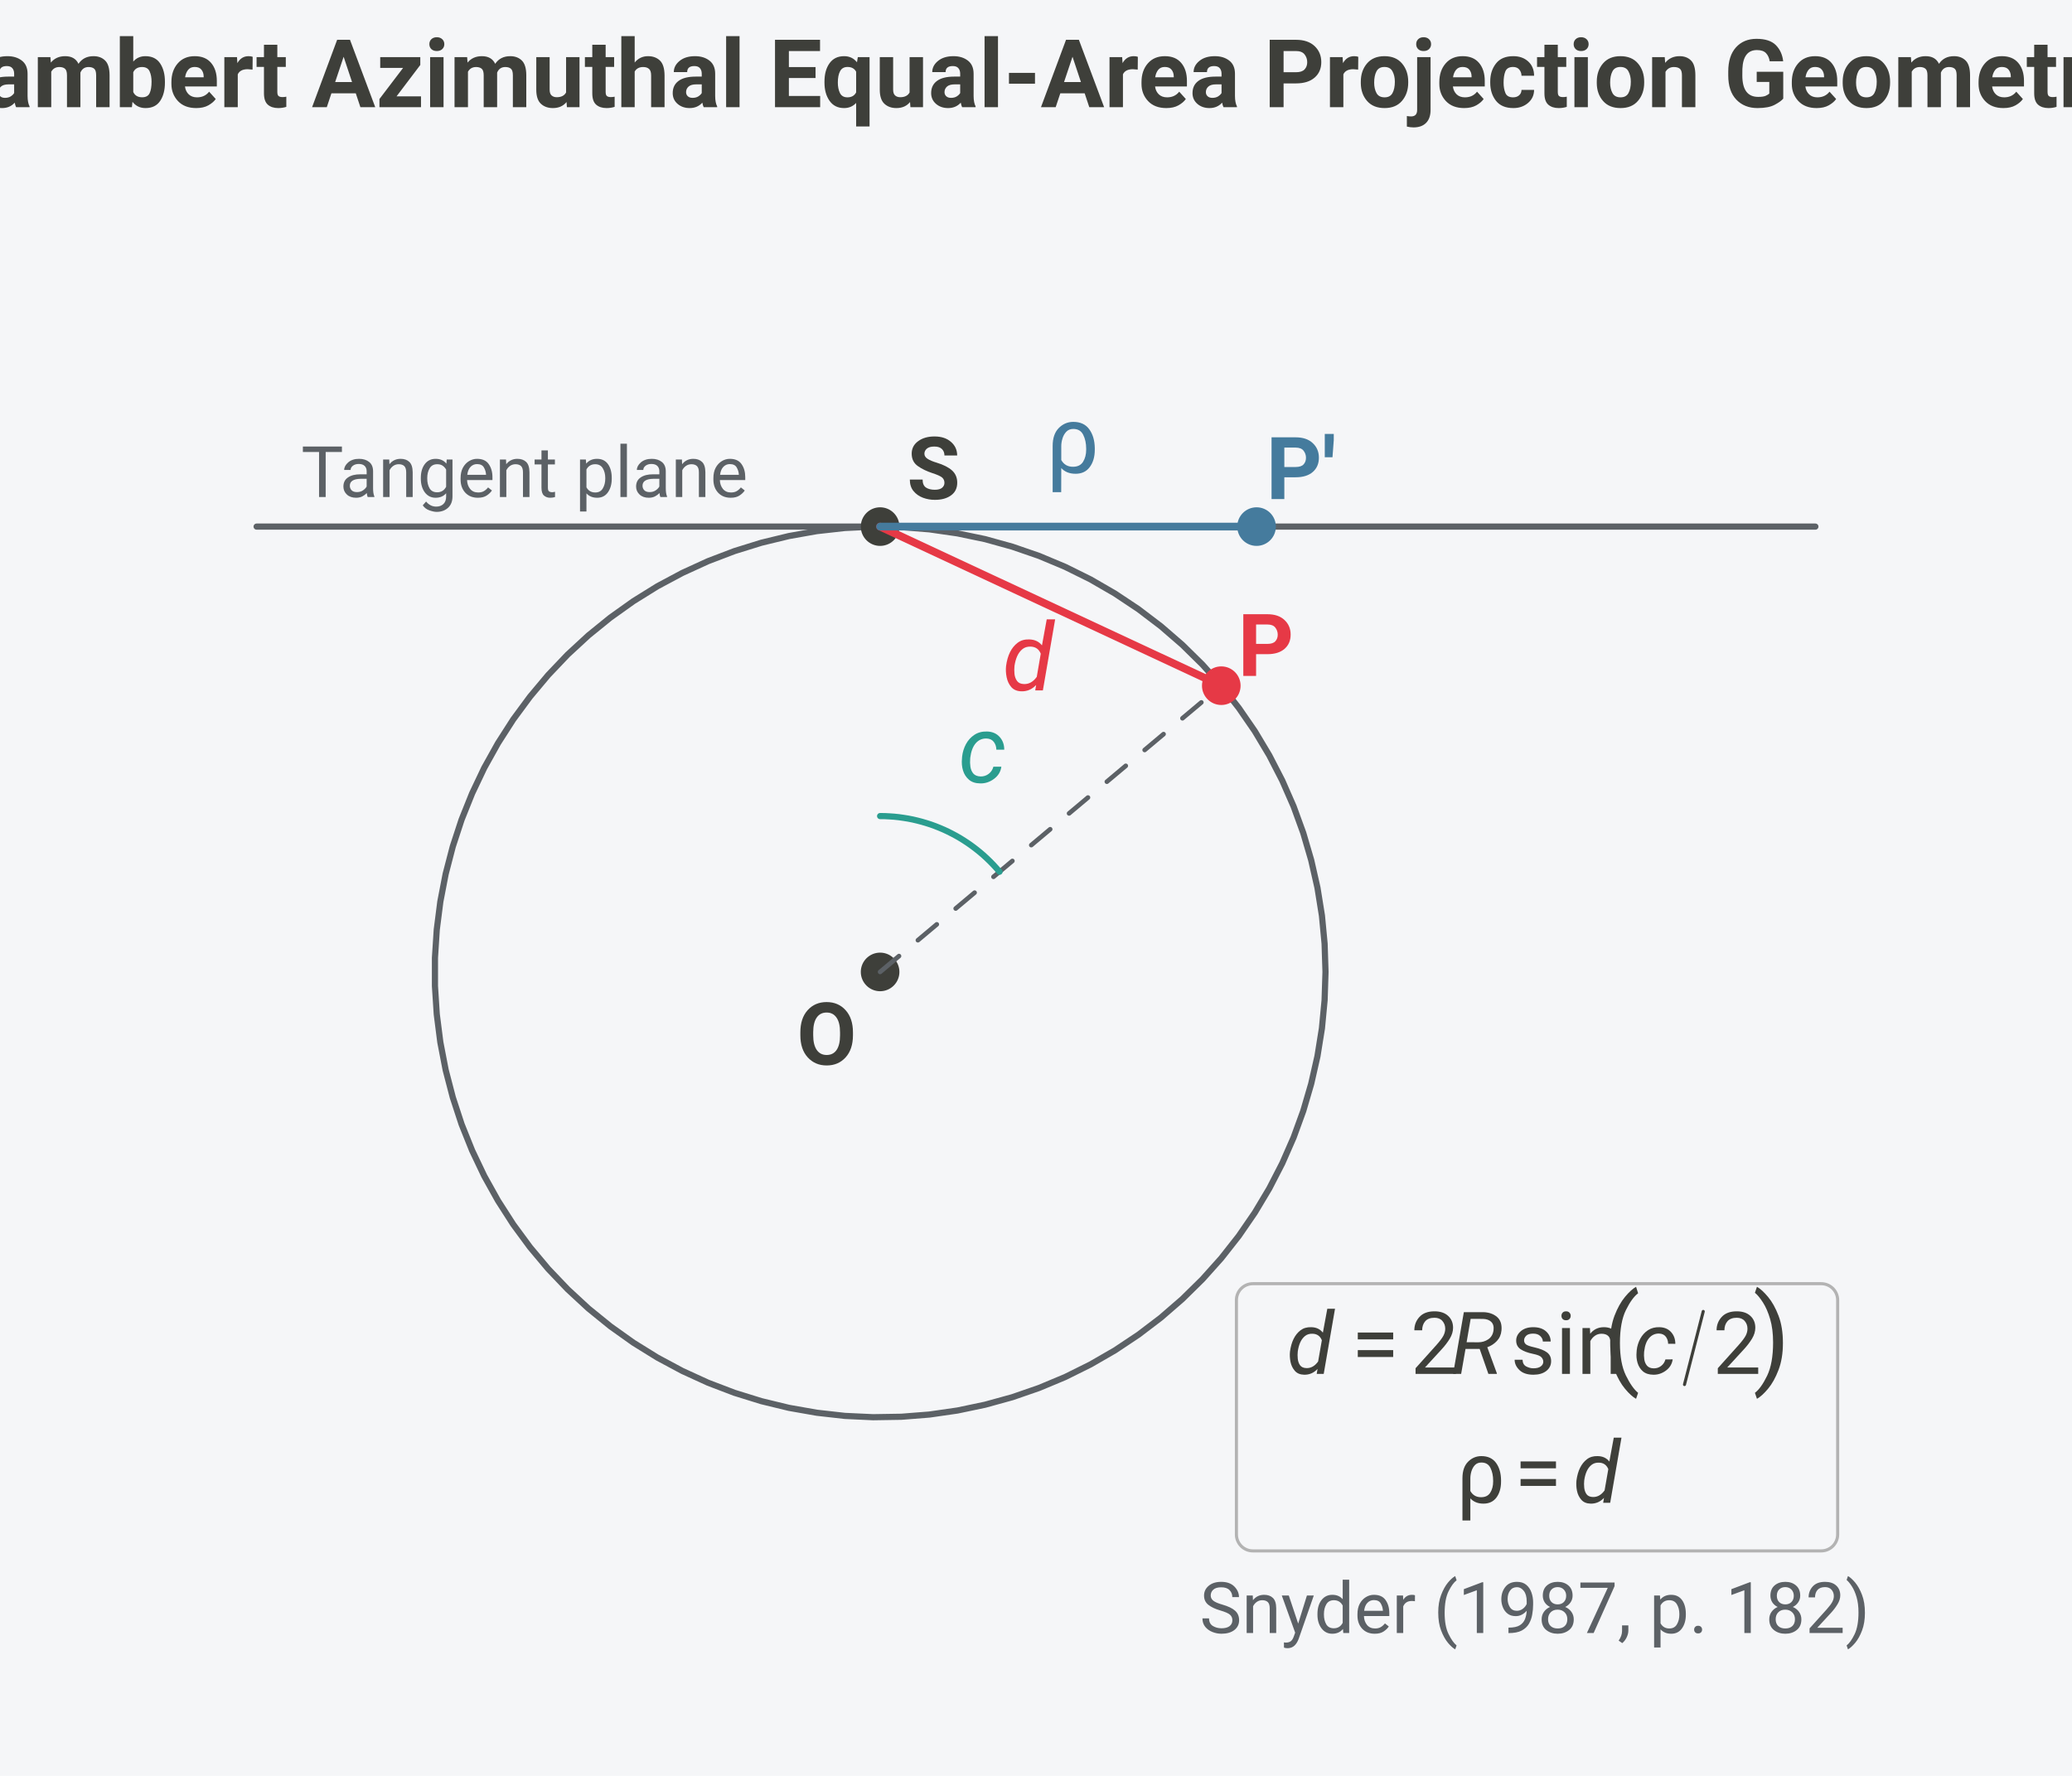
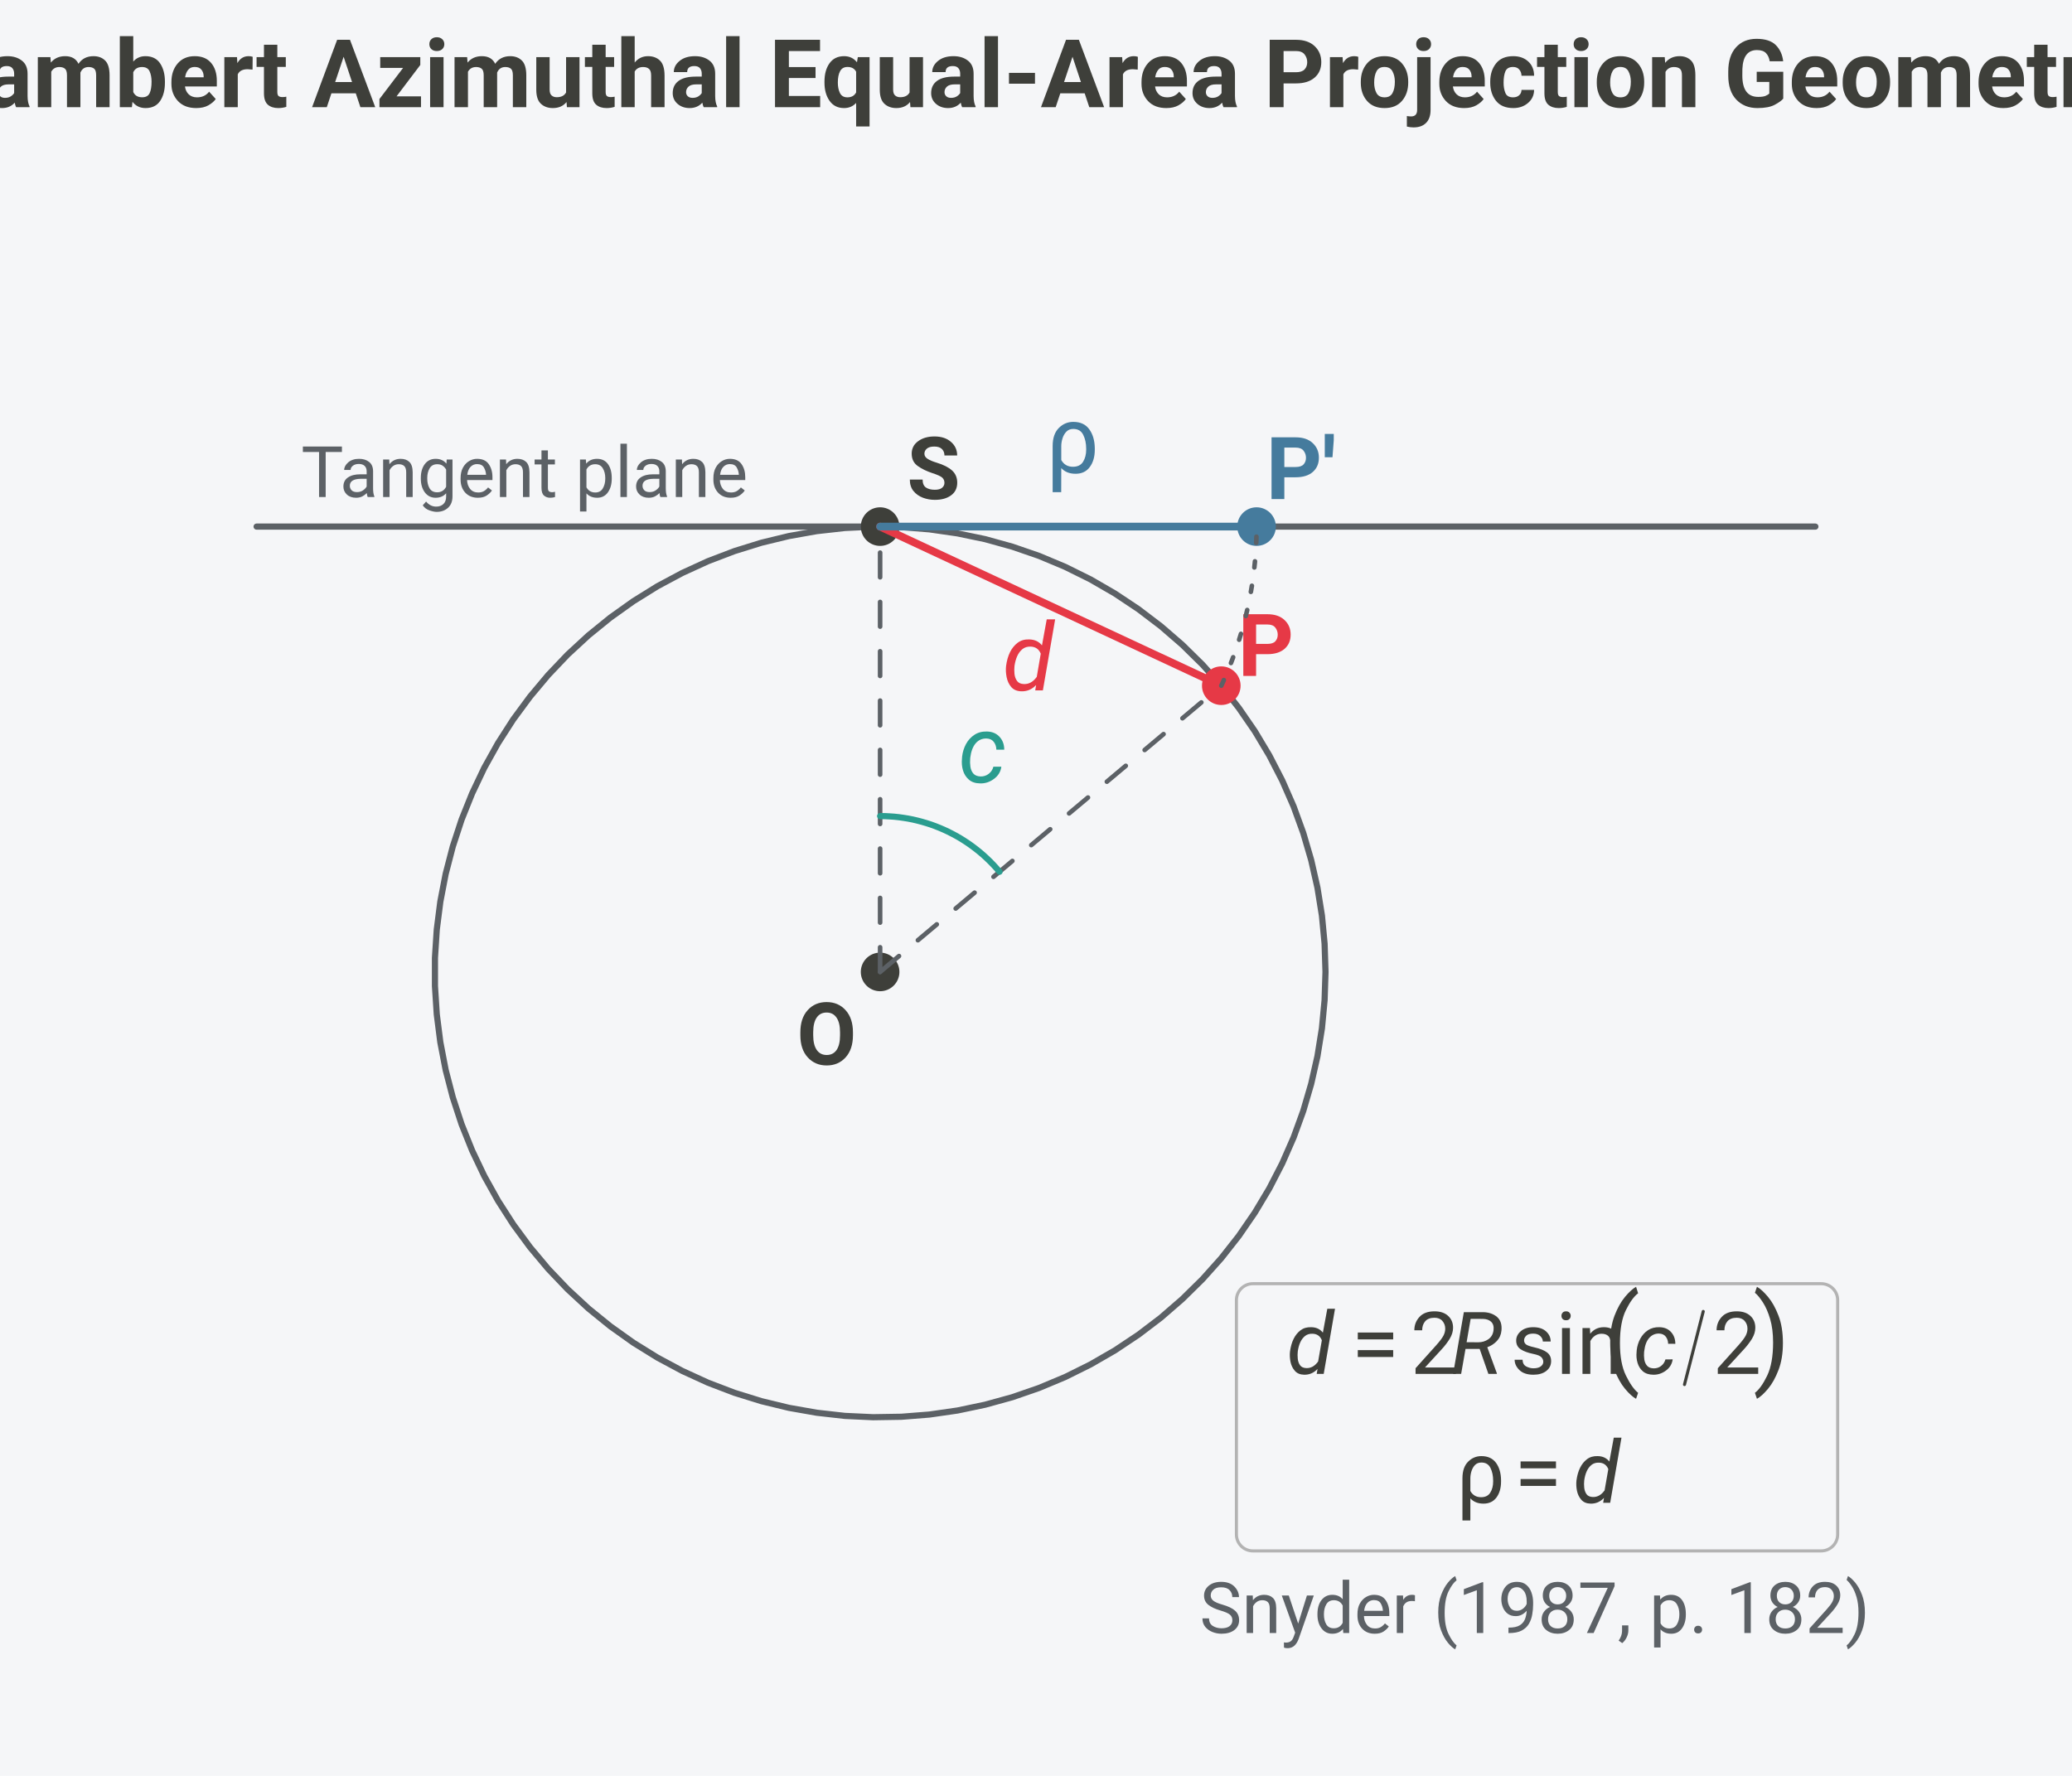
<svg xmlns="http://www.w3.org/2000/svg" width="504.00pt" height="432.00pt" viewBox="0 0 504.00 432.00">
  <g class="svglite">
    <defs>
      <style type="text/css">
    /* theme-aware-processed */
    .svglite line, .svglite polyline, .svglite polygon, .svglite path, .svglite circle {
      fill: none;
      stroke: #3E3F3A;
      stroke-linecap: round;
      stroke-linejoin: round;
      stroke-miterlimit: 10.00;
    }
    .svglite &gt; g &gt; rect {
      fill: none;
      stroke: #3E3F3A;
      stroke-linecap: round;
      stroke-linejoin: round;
      stroke-miterlimit: 10.00;
    }
    .svglite text {
      white-space: pre;
      fill: #3E3F3A;
    }
    .svglite g.glyphgroup path {
      fill: inherit;
      stroke: none;
    }
  </style>
    </defs>
    <rect class="svg-bg" width="100%" height="100%" style="stroke: none; fill: #F5F6F8;" />
    <defs>
      <clipPath id="cpMC4wMHw1MDQuMDB8MC4wMHw0MzIuMDA=">
        <rect x="0.00" y="0.00" width="504.00" height="432.00" />
      </clipPath>
    </defs>
    <g clip-path="url(#cpMC4wMHw1MDQuMDB8MC4wMHw0MzIuMDA=)">
      <text x="252.00" y="26.07" text-anchor="middle" style="font-size: 1.92em; font-weight: bold; font-family: &quot;Roboto&quot;, -apple-system, BlinkMacSystemFont, &quot;Segoe UI&quot;, system-ui, sans-serif;">Lambert Azimuthal Equal-Area Projection Geometry</text>
    </g>
    <defs>
      <clipPath id="cpMTkuMjB8NDg0LjgwfDM4LjQwfDQxMi44MA==">
        <rect x="19.20" y="38.40" width="465.60" height="374.40" />
      </clipPath>
    </defs>
    <g clip-path="url(#cpMTkuMjB8NDg0LjgwfDM4LjQwfDQxMi44MA==)">
      <polyline points="322.42,236.43 322.20,229.56 321.55,222.72 320.46,215.93 318.94,209.23 317.01,202.63 314.66,196.17 311.90,189.87 308.75,183.76 305.22,177.86 301.32,172.20 297.07,166.80 292.49,161.67 287.59,156.85 282.39,152.35 276.92,148.19 271.20,144.38 265.25,140.94 259.09,137.89 252.75,135.23 246.25,132.99 239.62,131.15 232.90,129.75 226.09,128.77 219.24,128.22 212.36,128.11 205.50,128.44 198.67,129.20 191.90,130.40 185.22,132.02 178.65,134.06 172.23,136.51 165.98,139.37 159.92,142.61 154.08,146.24 148.48,150.23 143.14,154.56 138.09,159.22 133.35,164.20 128.93,169.47 124.85,175.00 121.14,180.78 117.79,186.79 114.84,193.00 112.28,199.38 110.14,205.91 108.41,212.57 107.11,219.32 106.24,226.14 105.80,233.00 105.80,239.87 106.24,246.73 107.11,253.55 108.41,260.30 110.14,266.95 112.28,273.49 114.84,279.87 117.79,286.07 121.14,292.08 124.85,297.86 128.93,303.40 133.35,308.67 138.09,313.64 143.14,318.31 148.48,322.64 154.08,326.63 159.92,330.25 165.98,333.50 172.23,336.36 178.65,338.81 185.22,340.85 191.90,342.47 198.67,343.66 205.50,344.43 212.36,344.75 219.24,344.64 226.09,344.10 232.90,343.12 239.62,341.71 246.25,339.88 252.75,337.63 259.09,334.98 265.25,331.92 271.20,328.49 276.92,324.68 282.39,320.52 287.59,316.01 292.49,311.19 297.07,306.07 301.32,300.67 305.22,295.00 308.75,289.10 311.90,282.99 314.66,276.70 317.01,270.24 318.94,263.64 320.46,256.94 321.55,250.15 322.20,243.30 322.42,236.43 " style="stroke-width: 1.50; stroke: #5C6166;" />
      <polyline points="62.42,128.10 441.58,128.10 " style="stroke-width: 1.50; stroke: #5C6166;" />
      <text x="73.25" y="120.91" style="font-size: 1.44em;fill: #5C6166; font-family: &quot;Roboto&quot;, -apple-system, BlinkMacSystemFont, &quot;Segoe UI&quot;, system-ui, sans-serif;">Tangent plane</text>
      <circle class="theme-fill-fg" cx="214.08" cy="236.43" r="4.32" style="stroke-width: 0.75; fill: #3E3F3A;" />
      <text x="201.08" y="258.98" text-anchor="middle" style="font-size: 1.76em; font-weight: bold; font-family: &quot;Roboto&quot;, -apple-system, BlinkMacSystemFont, &quot;Segoe UI&quot;, system-ui, sans-serif;">O</text>
      <circle class="theme-fill-fg" cx="214.08" cy="128.10" r="4.32" style="stroke-width: 0.75; fill: #3E3F3A;" />
      <text x="227.08" y="121.39" text-anchor="middle" style="font-size: 1.76em; font-weight: bold; font-family: &quot;Roboto&quot;, -apple-system, BlinkMacSystemFont, &quot;Segoe UI&quot;, system-ui, sans-serif;">S</text>
      <circle cx="297.07" cy="166.80" r="4.32" style="stroke-width: 0.75; stroke: #E63946; fill: #E63946;" />
      <text x="307.90" y="164.43" text-anchor="middle" style="font-size: 1.76em; font-weight: bold;fill: #E63946; font-family: &quot;Roboto&quot;, -apple-system, BlinkMacSystemFont, &quot;Segoe UI&quot;, system-ui, sans-serif;">P</text>
+       <polyline points="214.08,236.43 214.08,128.10 " style="stroke-width: 1.12; stroke: #5C6166; stroke-dasharray: 6.00,6.00;" />
      <polyline points="214.08,236.43 297.07,166.80 " style="stroke-width: 1.12; stroke: #5C6166; stroke-dasharray: 6.00,6.00;" />
      <circle cx="305.65" cy="128.10" r="4.32" style="stroke-width: 0.75; stroke: #457B9D; fill: #457B9D;" />
      <text x="316.48" y="121.40" text-anchor="middle" style="font-size: 1.76em; font-weight: bold;fill: #457B9D; font-family: &quot;Roboto&quot;, -apple-system, BlinkMacSystemFont, &quot;Segoe UI&quot;, system-ui, sans-serif;">P'</text>
      <polyline points="214.08,128.10 297.07,166.80 " style="stroke-width: 1.88; stroke: #E63946;" />
      <polyline points="214.08,128.10 305.65,128.10 " style="stroke-width: 1.88; stroke: #457B9D;" />
+       <polyline points="297.07,166.80 297.36,166.18 297.63,165.57 297.91,164.95 298.18,164.33 298.45,163.70 298.71,163.08 298.96,162.45 299.21,161.82 299.46,161.19 299.70,160.56 299.94,159.93 300.17,159.29 300.40,158.65 300.63,158.01 300.85,157.37 301.06,156.73 301.27,156.09 301.47,155.44 301.67,154.79 301.87,154.15 302.06,153.50 302.24,152.84 302.42,152.19 302.60,151.54 302.77,150.88 302.94,150.23 303.10,149.57 303.25,148.91 303.41,148.25 303.55,147.59 303.69,146.93 303.83,146.26 303.96,145.60 304.09,144.93 304.21,144.27 304.33,143.60 304.44,142.93 304.55,142.26 304.65,141.59 304.75,140.92 304.84,140.25 304.93,139.58 305.01,138.91 305.09,138.24 305.16,137.56 305.23,136.89 305.29,136.22 305.35,135.54 305.40,134.87 305.45,134.19 305.49,133.51 305.53,132.84 305.56,132.16 305.59,131.49 305.61,130.81 305.63,130.13 305.64,129.45 305.65,128.78 305.65,128.10 " style="stroke-width: 1.12; stroke: #5C6166; stroke-dasharray: 1.50,4.50;" />
      <polyline points="214.08,198.52 215.22,198.53 216.36,198.59 217.50,198.67 218.64,198.79 219.77,198.95 220.89,199.13 222.01,199.35 223.12,199.61 224.23,199.90 225.32,200.22 226.41,200.57 227.48,200.96 228.54,201.38 229.59,201.83 230.62,202.31 231.64,202.83 232.65,203.37 233.63,203.94 234.60,204.55 235.55,205.18 236.48,205.84 237.39,206.53 238.28,207.24 239.15,207.98 239.99,208.75 240.81,209.54 241.61,210.36 242.38,211.20 243.13,212.06 " style="stroke-width: 1.50; stroke: #2A9D8F;" />
      <text x="233.09" y="190.35" style="font-size: 1.92em; font-style: italic;fill: #2A9D8F; font-family: &quot;Roboto&quot;, -apple-system, BlinkMacSystemFont, &quot;Segoe UI&quot;, system-ui, sans-serif;">c</text>
      <text x="243.83" y="167.95" style="font-size: 1.92em; font-style: italic;fill: #E63946; font-family: &quot;Roboto&quot;, -apple-system, BlinkMacSystemFont, &quot;Segoe UI&quot;, system-ui, sans-serif;">d</text>
      <text x="254.41" y="115.03" style="font-size: 1.92em;fill: #457B9D; font-family: &quot;Roboto&quot;, -apple-system, BlinkMacSystemFont, &quot;Segoe UI&quot;, system-ui, sans-serif;">ρ</text>
      <rect rx="4" x="300.75" y="312.27" width="146.25" height="65.00" style="stroke-width: 0.75; stroke: #B3B3B3; fill: #F5F6F8;" />
      <text x="312.97" y="334.21" style="font-size: 1.76em; font-style: italic; font-family: &quot;Roboto&quot;, -apple-system, BlinkMacSystemFont, &quot;Segoe UI&quot;, system-ui, sans-serif;">d</text>
      <text x="328.71" y="334.21" style="font-size: 1.76em; font-family: &quot;Roboto&quot;, -apple-system, BlinkMacSystemFont, &quot;Segoe UI&quot;, system-ui, sans-serif;">=</text>
      <text x="343.06" y="334.21" style="font-size: 1.76em; font-family: &quot;Roboto&quot;, -apple-system, BlinkMacSystemFont, &quot;Segoe UI&quot;, system-ui, sans-serif;">2</text>
      <text x="352.85" y="334.21" style="font-size: 1.76em; font-style: italic; font-family: &quot;Roboto&quot;, -apple-system, BlinkMacSystemFont, &quot;Segoe UI&quot;, system-ui, sans-serif;">R</text>
      <text x="367.44" y="334.21" style="font-size: 1.76em; font-family: &quot;Roboto&quot;, -apple-system, BlinkMacSystemFont, &quot;Segoe UI&quot;, system-ui, sans-serif;">sin</text>
      <text x="389.93" y="334.21" style="font-size: 2.2em; font-family: &quot;Roboto&quot;, -apple-system, BlinkMacSystemFont, &quot;Segoe UI&quot;, system-ui, sans-serif;">(</text>
      <text x="397.26" y="334.21" style="font-size: 1.76em; font-style: italic; font-family: &quot;Roboto&quot;, -apple-system, BlinkMacSystemFont, &quot;Segoe UI&quot;, system-ui, sans-serif;">c</text>
      <polyline points="409.74,336.80 414.30,319.02 " style="stroke-width: 0.75;" />
      <text x="416.58" y="334.21" style="font-size: 1.76em; font-family: &quot;Roboto&quot;, -apple-system, BlinkMacSystemFont, &quot;Segoe UI&quot;, system-ui, sans-serif;">2</text>
      <text x="426.37" y="334.21" style="font-size: 2.2em; font-family: &quot;Roboto&quot;, -apple-system, BlinkMacSystemFont, &quot;Segoe UI&quot;, system-ui, sans-serif;">)</text>
      <text x="354.23" y="365.57" style="font-size: 1.76em; font-family: &quot;Roboto&quot;, -apple-system, BlinkMacSystemFont, &quot;Segoe UI&quot;, system-ui, sans-serif;">ρ</text>
      <text x="368.31" y="365.57" style="font-size: 1.76em; font-family: &quot;Roboto&quot;, -apple-system, BlinkMacSystemFont, &quot;Segoe UI&quot;, system-ui, sans-serif;">=</text>
      <text x="382.65" y="365.57" style="font-size: 1.76em; font-style: italic; font-family: &quot;Roboto&quot;, -apple-system, BlinkMacSystemFont, &quot;Segoe UI&quot;, system-ui, sans-serif;">d</text>
      <text x="373.33" y="397.25" text-anchor="middle" style="font-size: 1.44em;fill: #5C6166; font-family: &quot;Roboto&quot;, -apple-system, BlinkMacSystemFont, &quot;Segoe UI&quot;, system-ui, sans-serif;">Snyder (1987, p. 182)</text>
    </g>
  </g>
</svg>
